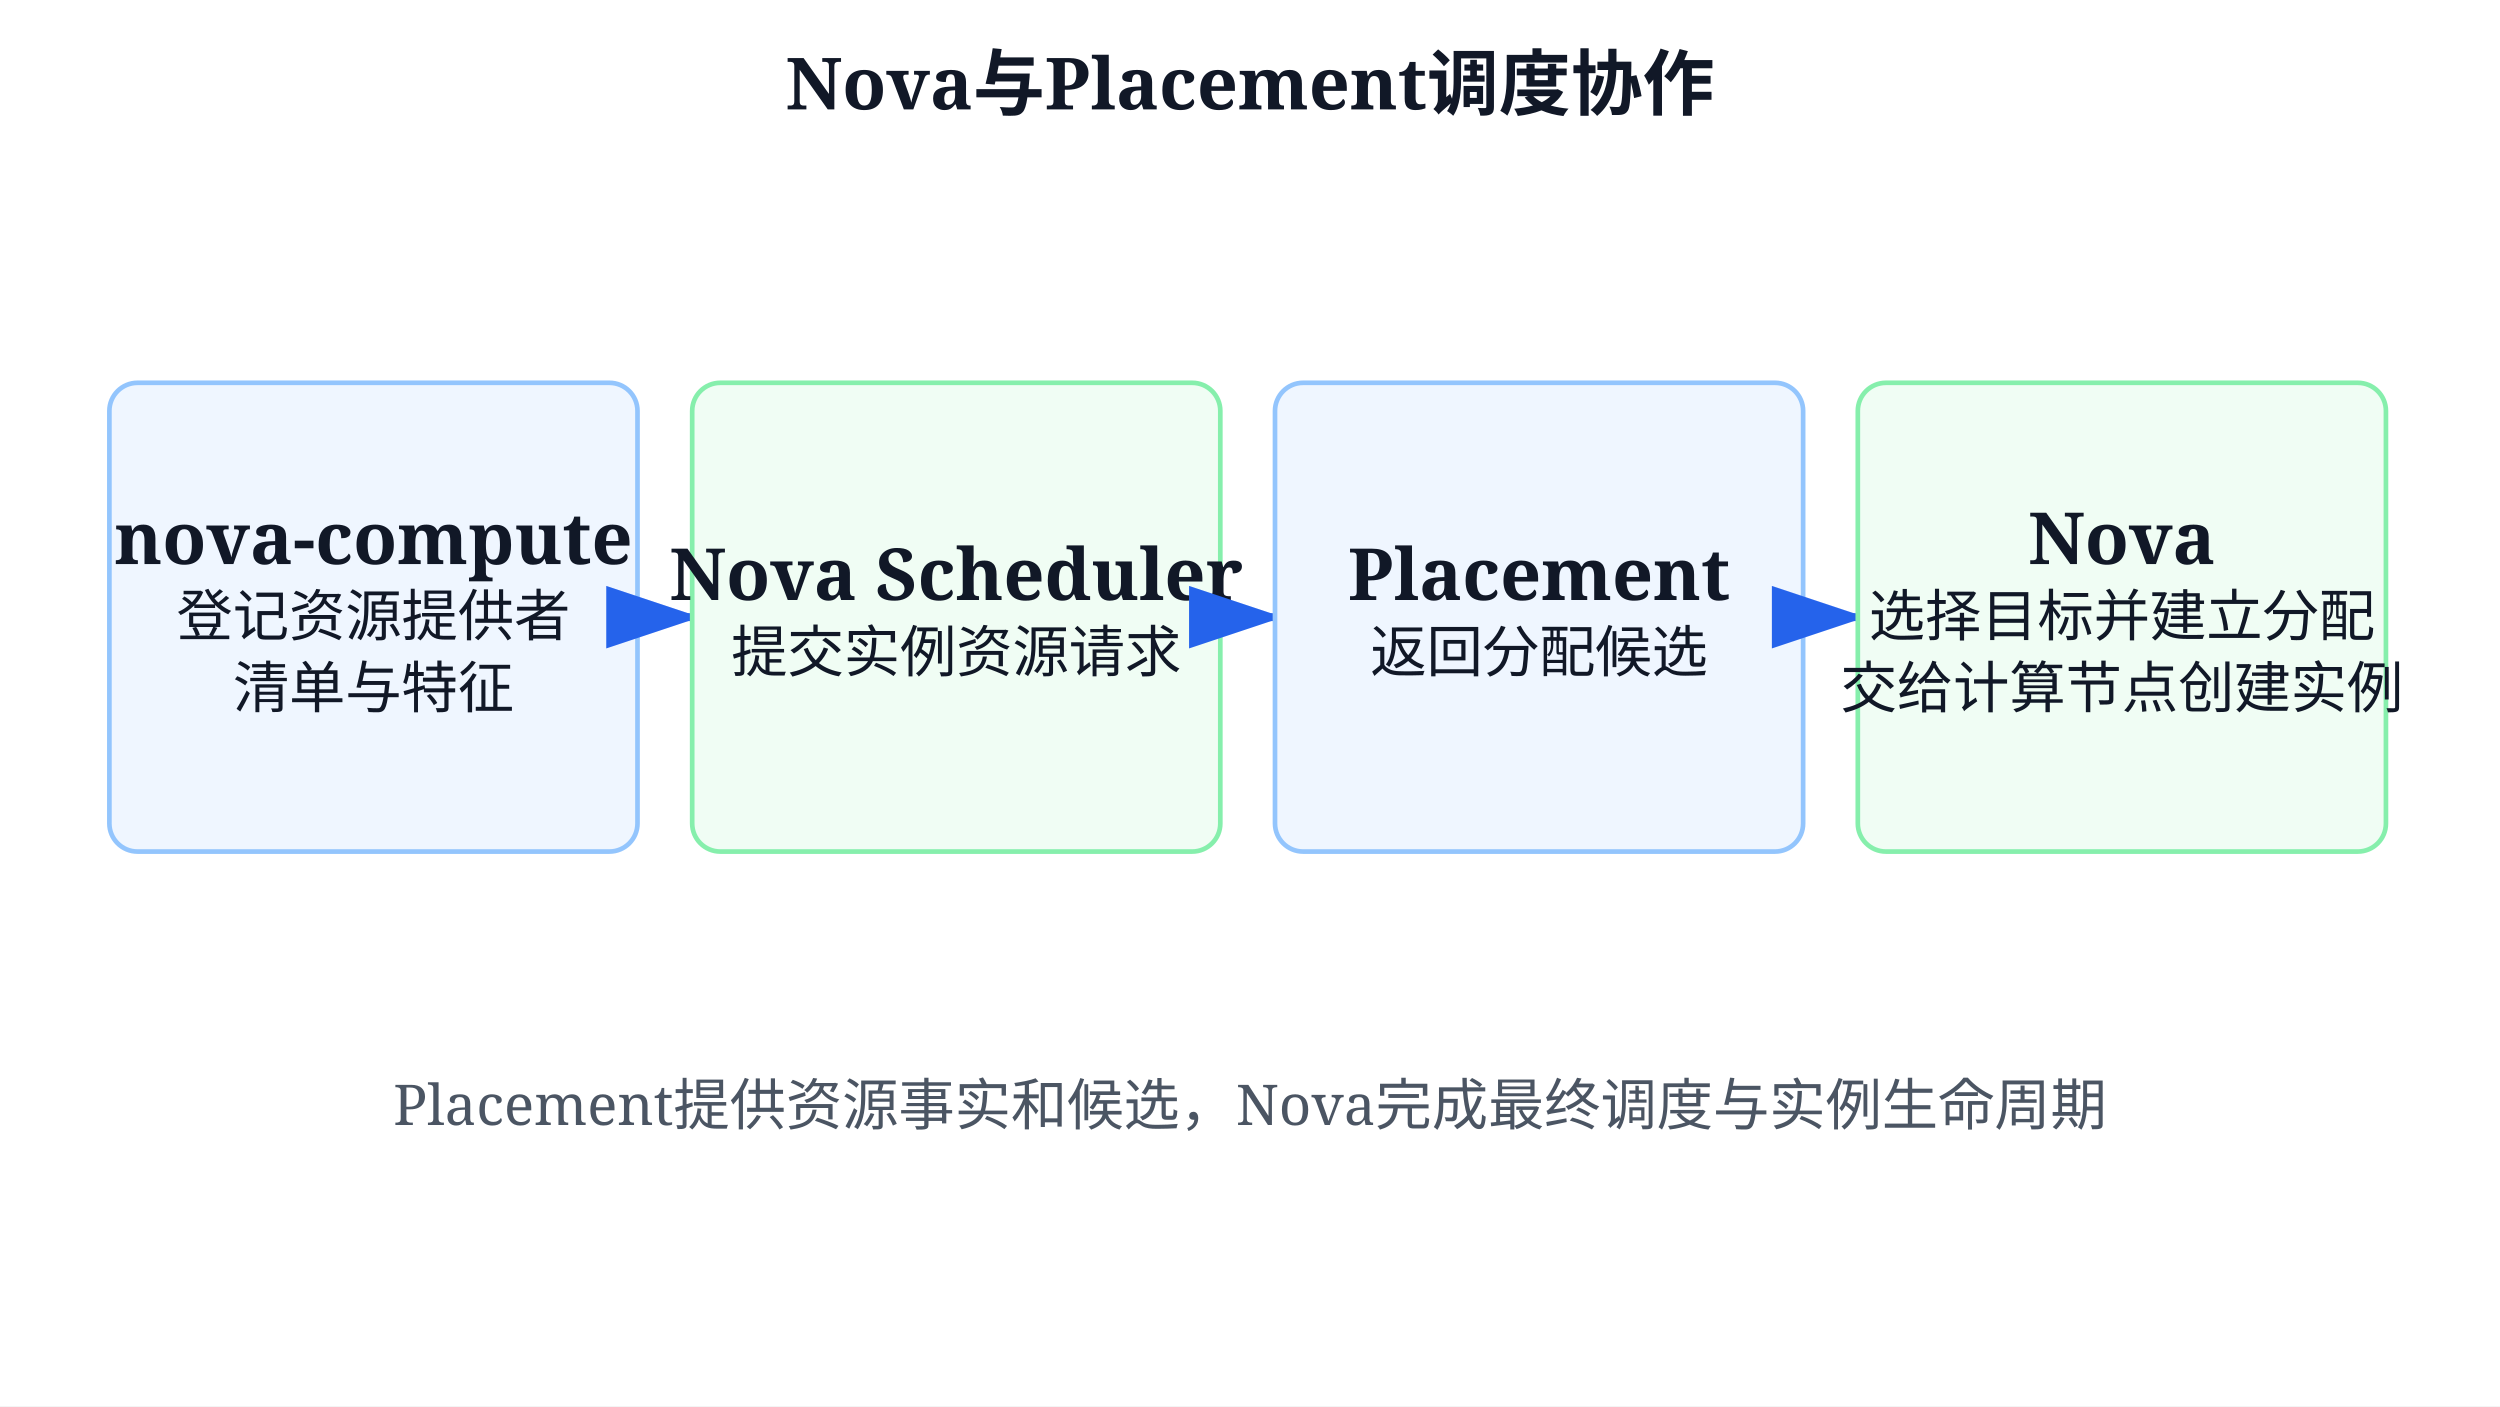
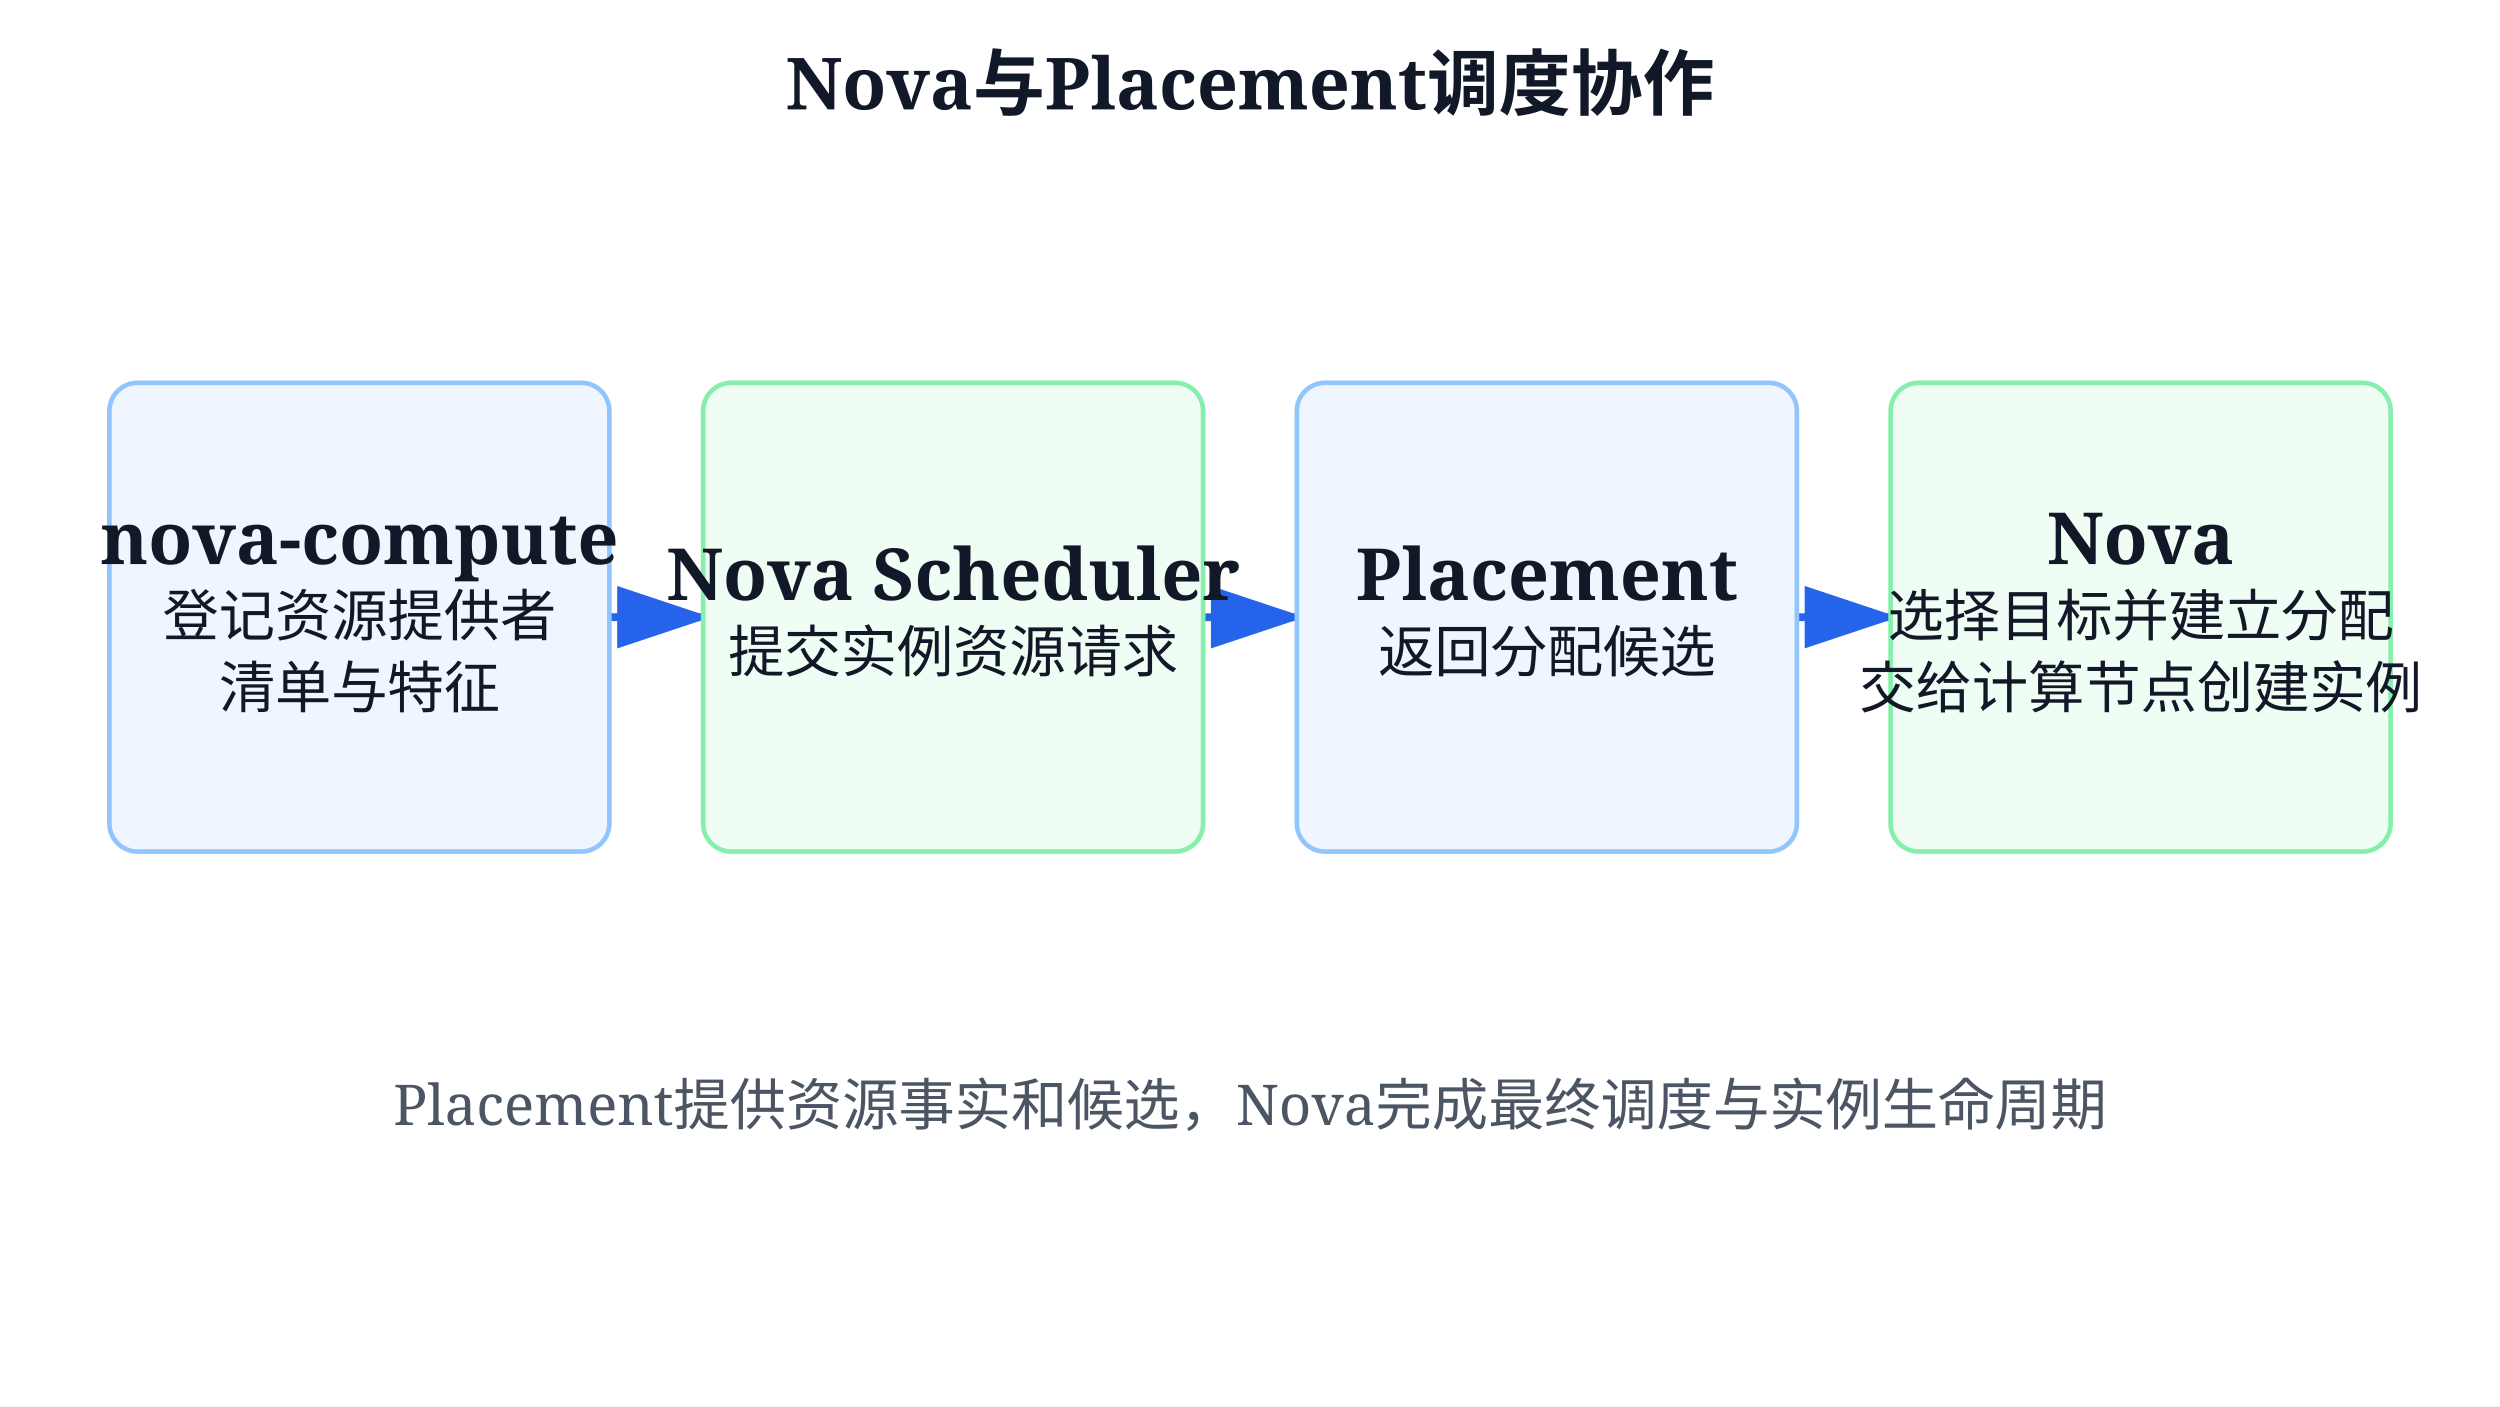
<svg xmlns="http://www.w3.org/2000/svg" viewBox="0 0 1600 900" width="1600" height="900">
  <style>text{font-family:"SimSun","宋体",serif;font-size:36px;fill:#111827} .title{font-size:46px;font-weight:700} .sub{font-size:36px;fill:#4b5563} .white{fill:#fff}</style>
  <defs>
    <marker id="blue" markerWidth="12" markerHeight="8" refX="11" refY="4" orient="auto">
      <path d="M0,0 L12,4 L0,8 Z" fill="#2563eb" />
    </marker>
    <marker id="green" markerWidth="12" markerHeight="8" refX="11" refY="4" orient="auto">
      <path d="M0,0 L12,4 L0,8 Z" fill="#16a34a" />
    </marker>
    <marker id="purple" markerWidth="12" markerHeight="8" refX="11" refY="4" orient="auto">
      <path d="M0,0 L12,4 L0,8 Z" fill="#9333ea" />
    </marker>
  </defs>
  <rect width="1600" height="900" fill="#ffffff" />
  <text x="800" y="70" text-anchor="middle" class="title">Nova与Placement调度协作</text>
-   <rect x="70" y="245" width="338" height="300" rx="18" fill="#eff6ff" stroke="#93c5fd" stroke-width="3" />
-   <text x="239.0" y="361.0" text-anchor="middle" class="title">nova-compute</text>
-   <text x="239.0" y="407.0" text-anchor="middle">登记资源提供者</text>
-   <text x="239.0" y="453.0" text-anchor="middle">清单与特征</text>
-   <line x1="408" y1="395" x2="443" y2="395" stroke="#2563eb" stroke-width="5" marker-end="url(#blue)" />
-   <rect x="443" y="245" width="338" height="300" rx="18" fill="#f0fdf4" stroke="#86efac" stroke-width="3" />
-   <text x="612.0" y="384.0" text-anchor="middle" class="title">Nova Scheduler</text>
-   <text x="612.0" y="430.0" text-anchor="middle">提交实例资源请求</text>
-   <line x1="781" y1="395" x2="816" y2="395" stroke="#2563eb" stroke-width="5" marker-end="url(#blue)" />
-   <rect x="816" y="245" width="338" height="300" rx="18" fill="#eff6ff" stroke="#93c5fd" stroke-width="3" />
-   <text x="985.0" y="384.0" text-anchor="middle" class="title">Placement</text>
-   <text x="985.0" y="430.0" text-anchor="middle">返回分配候选</text>
-   <line x1="1154" y1="395" x2="1189" y2="395" stroke="#2563eb" stroke-width="5" marker-end="url(#blue)" />
-   <rect x="1189" y="245" width="338" height="300" rx="18" fill="#f0fdf4" stroke="#86efac" stroke-width="3" />
-   <text x="1358.0" y="361.0" text-anchor="middle" class="title">Nova</text>
-   <text x="1358.0" y="407.0" text-anchor="middle">选择目标并建立分配</text>
-   <text x="1358.0" y="453.0" text-anchor="middle">交给计算节点创建实例</text>
+   <line x1="390" y1="395" x2="450" y2="395" stroke="#2563eb" stroke-width="5" marker-end="url(#blue)" />
+   <line x1="770" y1="395" x2="830" y2="395" stroke="#2563eb" stroke-width="5" marker-end="url(#blue)" />
+   <line x1="1150" y1="395" x2="1210" y2="395" stroke="#2563eb" stroke-width="5" marker-end="url(#blue)" />
+   <rect x="70" y="245" width="320" height="300" rx="18" fill="#eff6ff" stroke="#93c5fd" stroke-width="3" />
+   <text x="230.0" y="361.0" text-anchor="middle" class="title">nova-compute</text>
+   <text x="230.0" y="407.0" text-anchor="middle">登记资源提供者</text>
+   <text x="230.0" y="453.0" text-anchor="middle">清单与特征</text>
+   <rect x="450" y="245" width="320" height="300" rx="18" fill="#f0fdf4" stroke="#86efac" stroke-width="3" />
+   <text x="610.0" y="384.0" text-anchor="middle" class="title">Nova Scheduler</text>
+   <text x="610.0" y="430.0" text-anchor="middle">提交实例资源请求</text>
+   <rect x="830" y="245" width="320" height="300" rx="18" fill="#eff6ff" stroke="#93c5fd" stroke-width="3" />
+   <text x="990.0" y="384.0" text-anchor="middle" class="title">Placement</text>
+   <text x="990.0" y="430.0" text-anchor="middle">返回分配候选</text>
+   <rect x="1210" y="245" width="320" height="300" rx="18" fill="#f0fdf4" stroke="#86efac" stroke-width="3" />
+   <text x="1370.0" y="361.0" text-anchor="middle" class="title">Nova</text>
+   <text x="1370.0" y="407.0" text-anchor="middle">选择目标并建立分配</text>
+   <text x="1370.0" y="453.0" text-anchor="middle">交给计算节点创建实例</text>
  <text x="800" y="720" text-anchor="middle" class="sub">Placement提供资源事实和候选，Nova完成最终调度与实例生命周期</text>
</svg>
